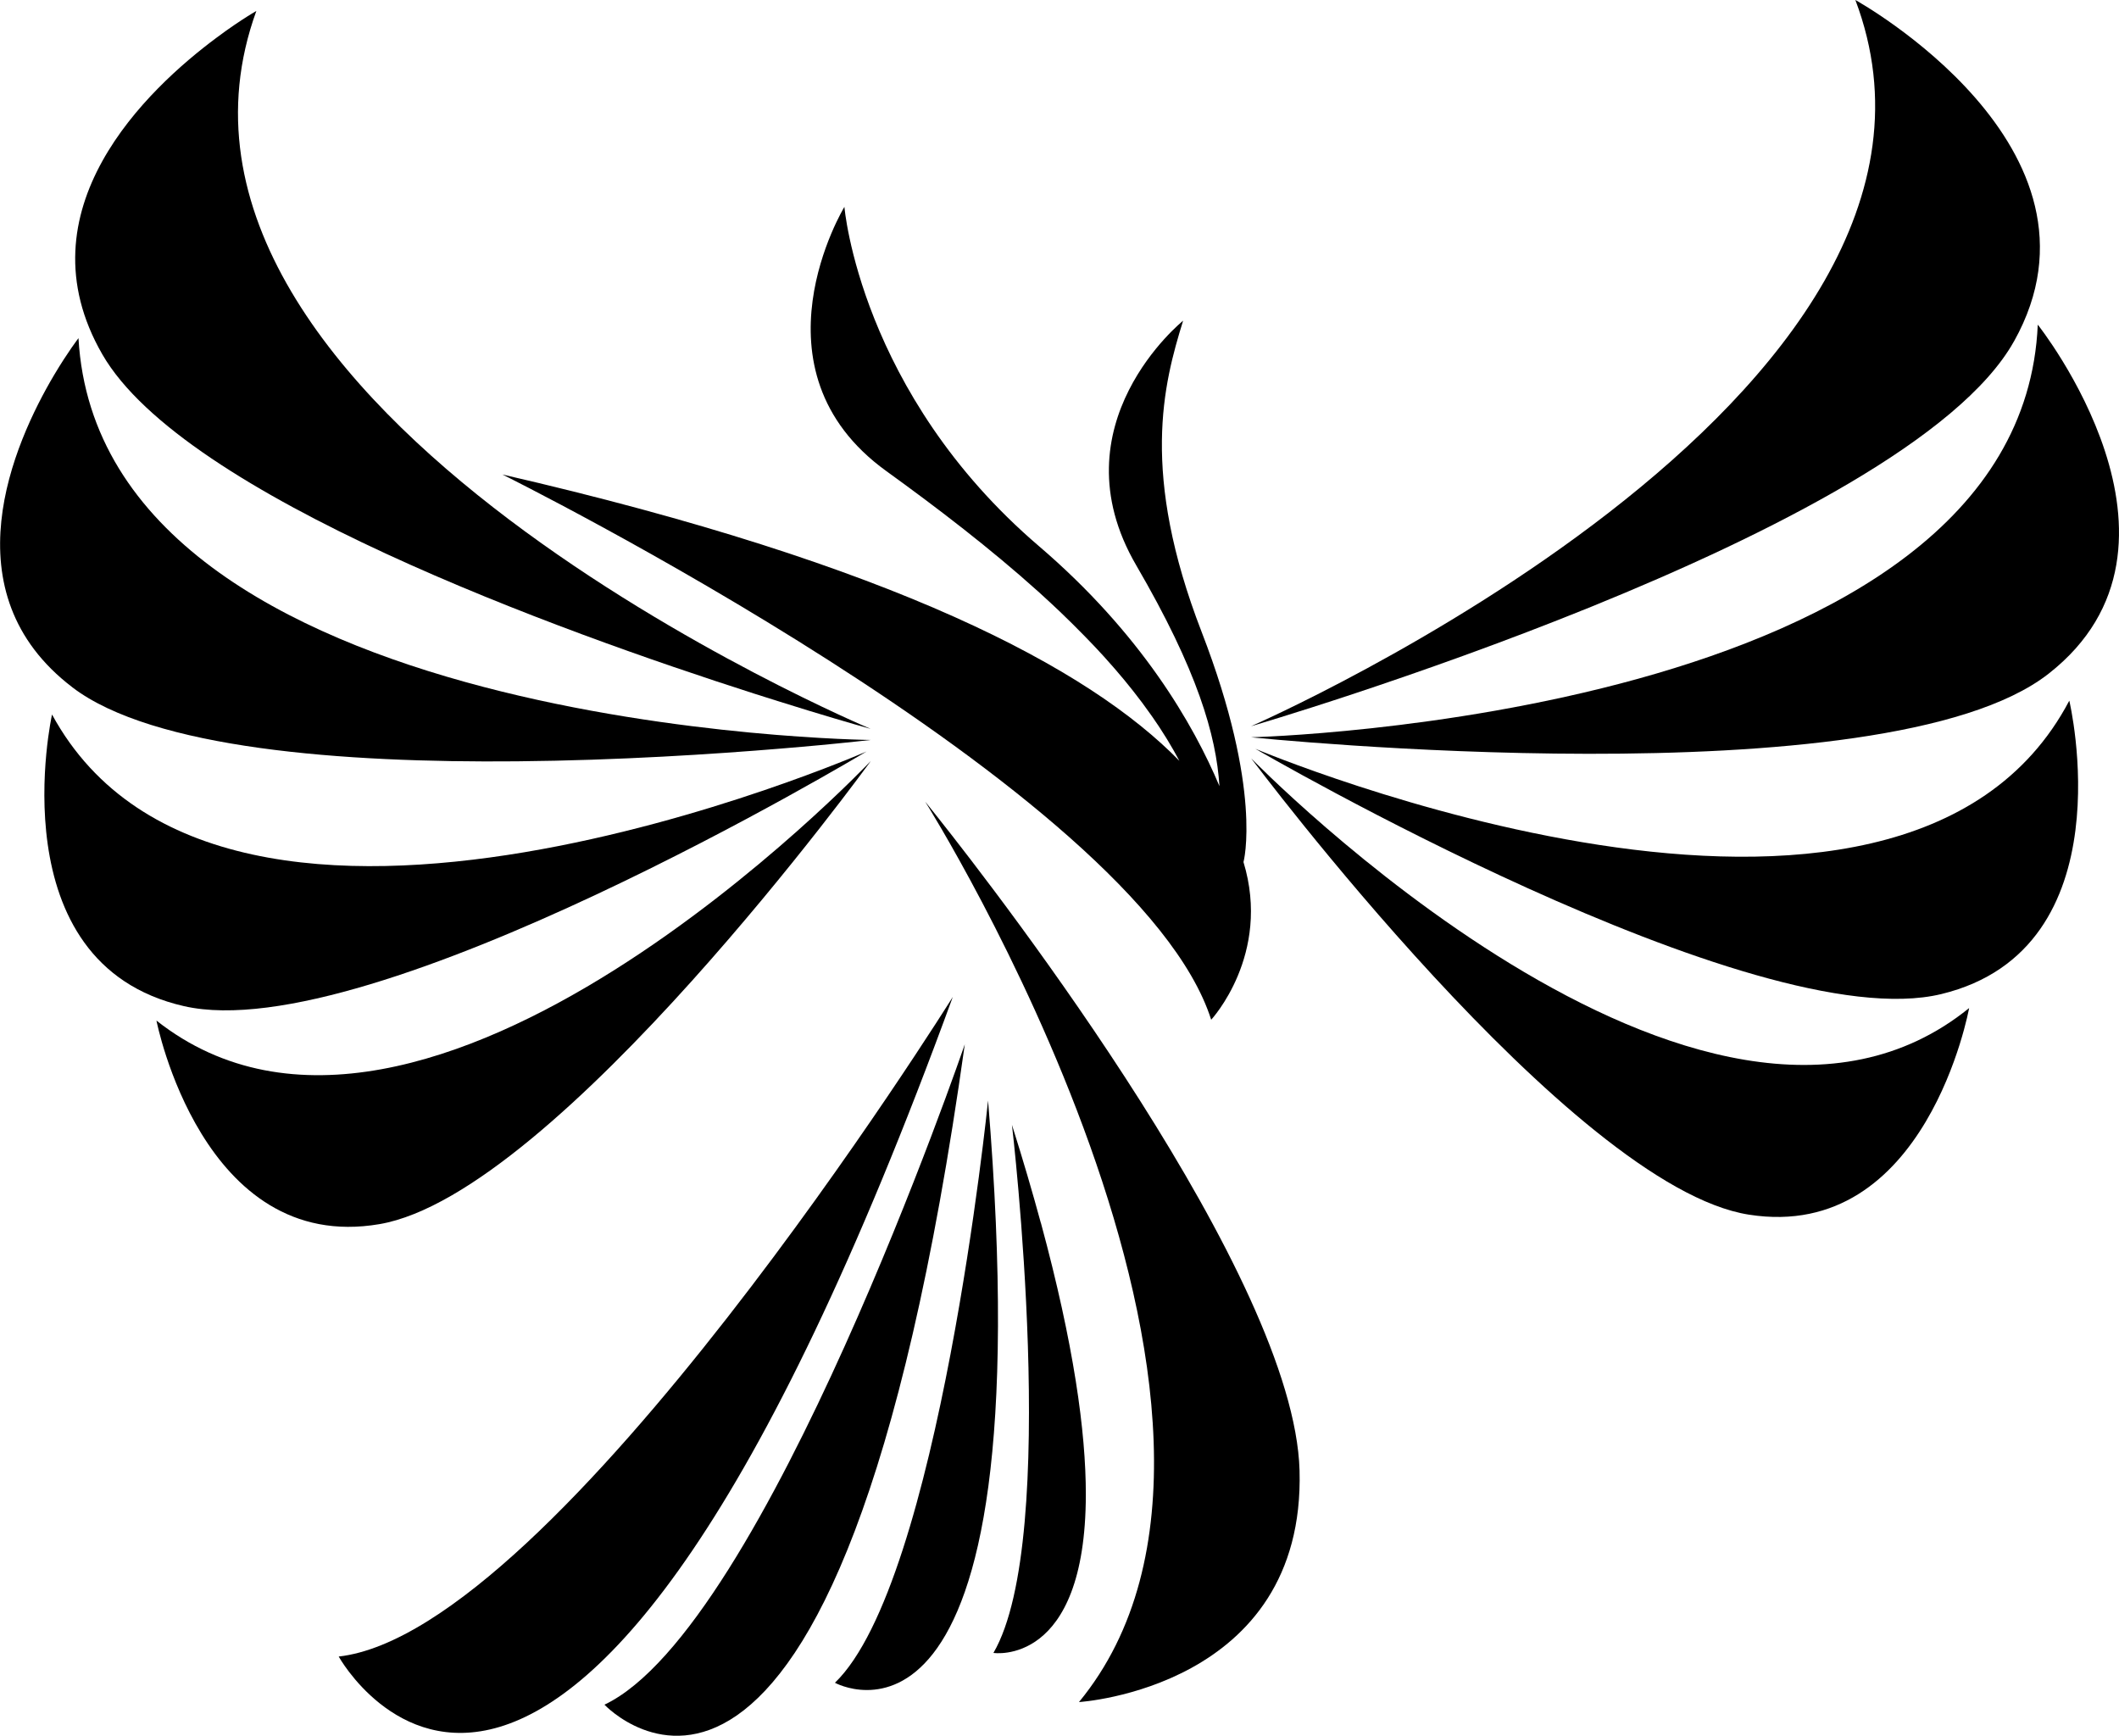
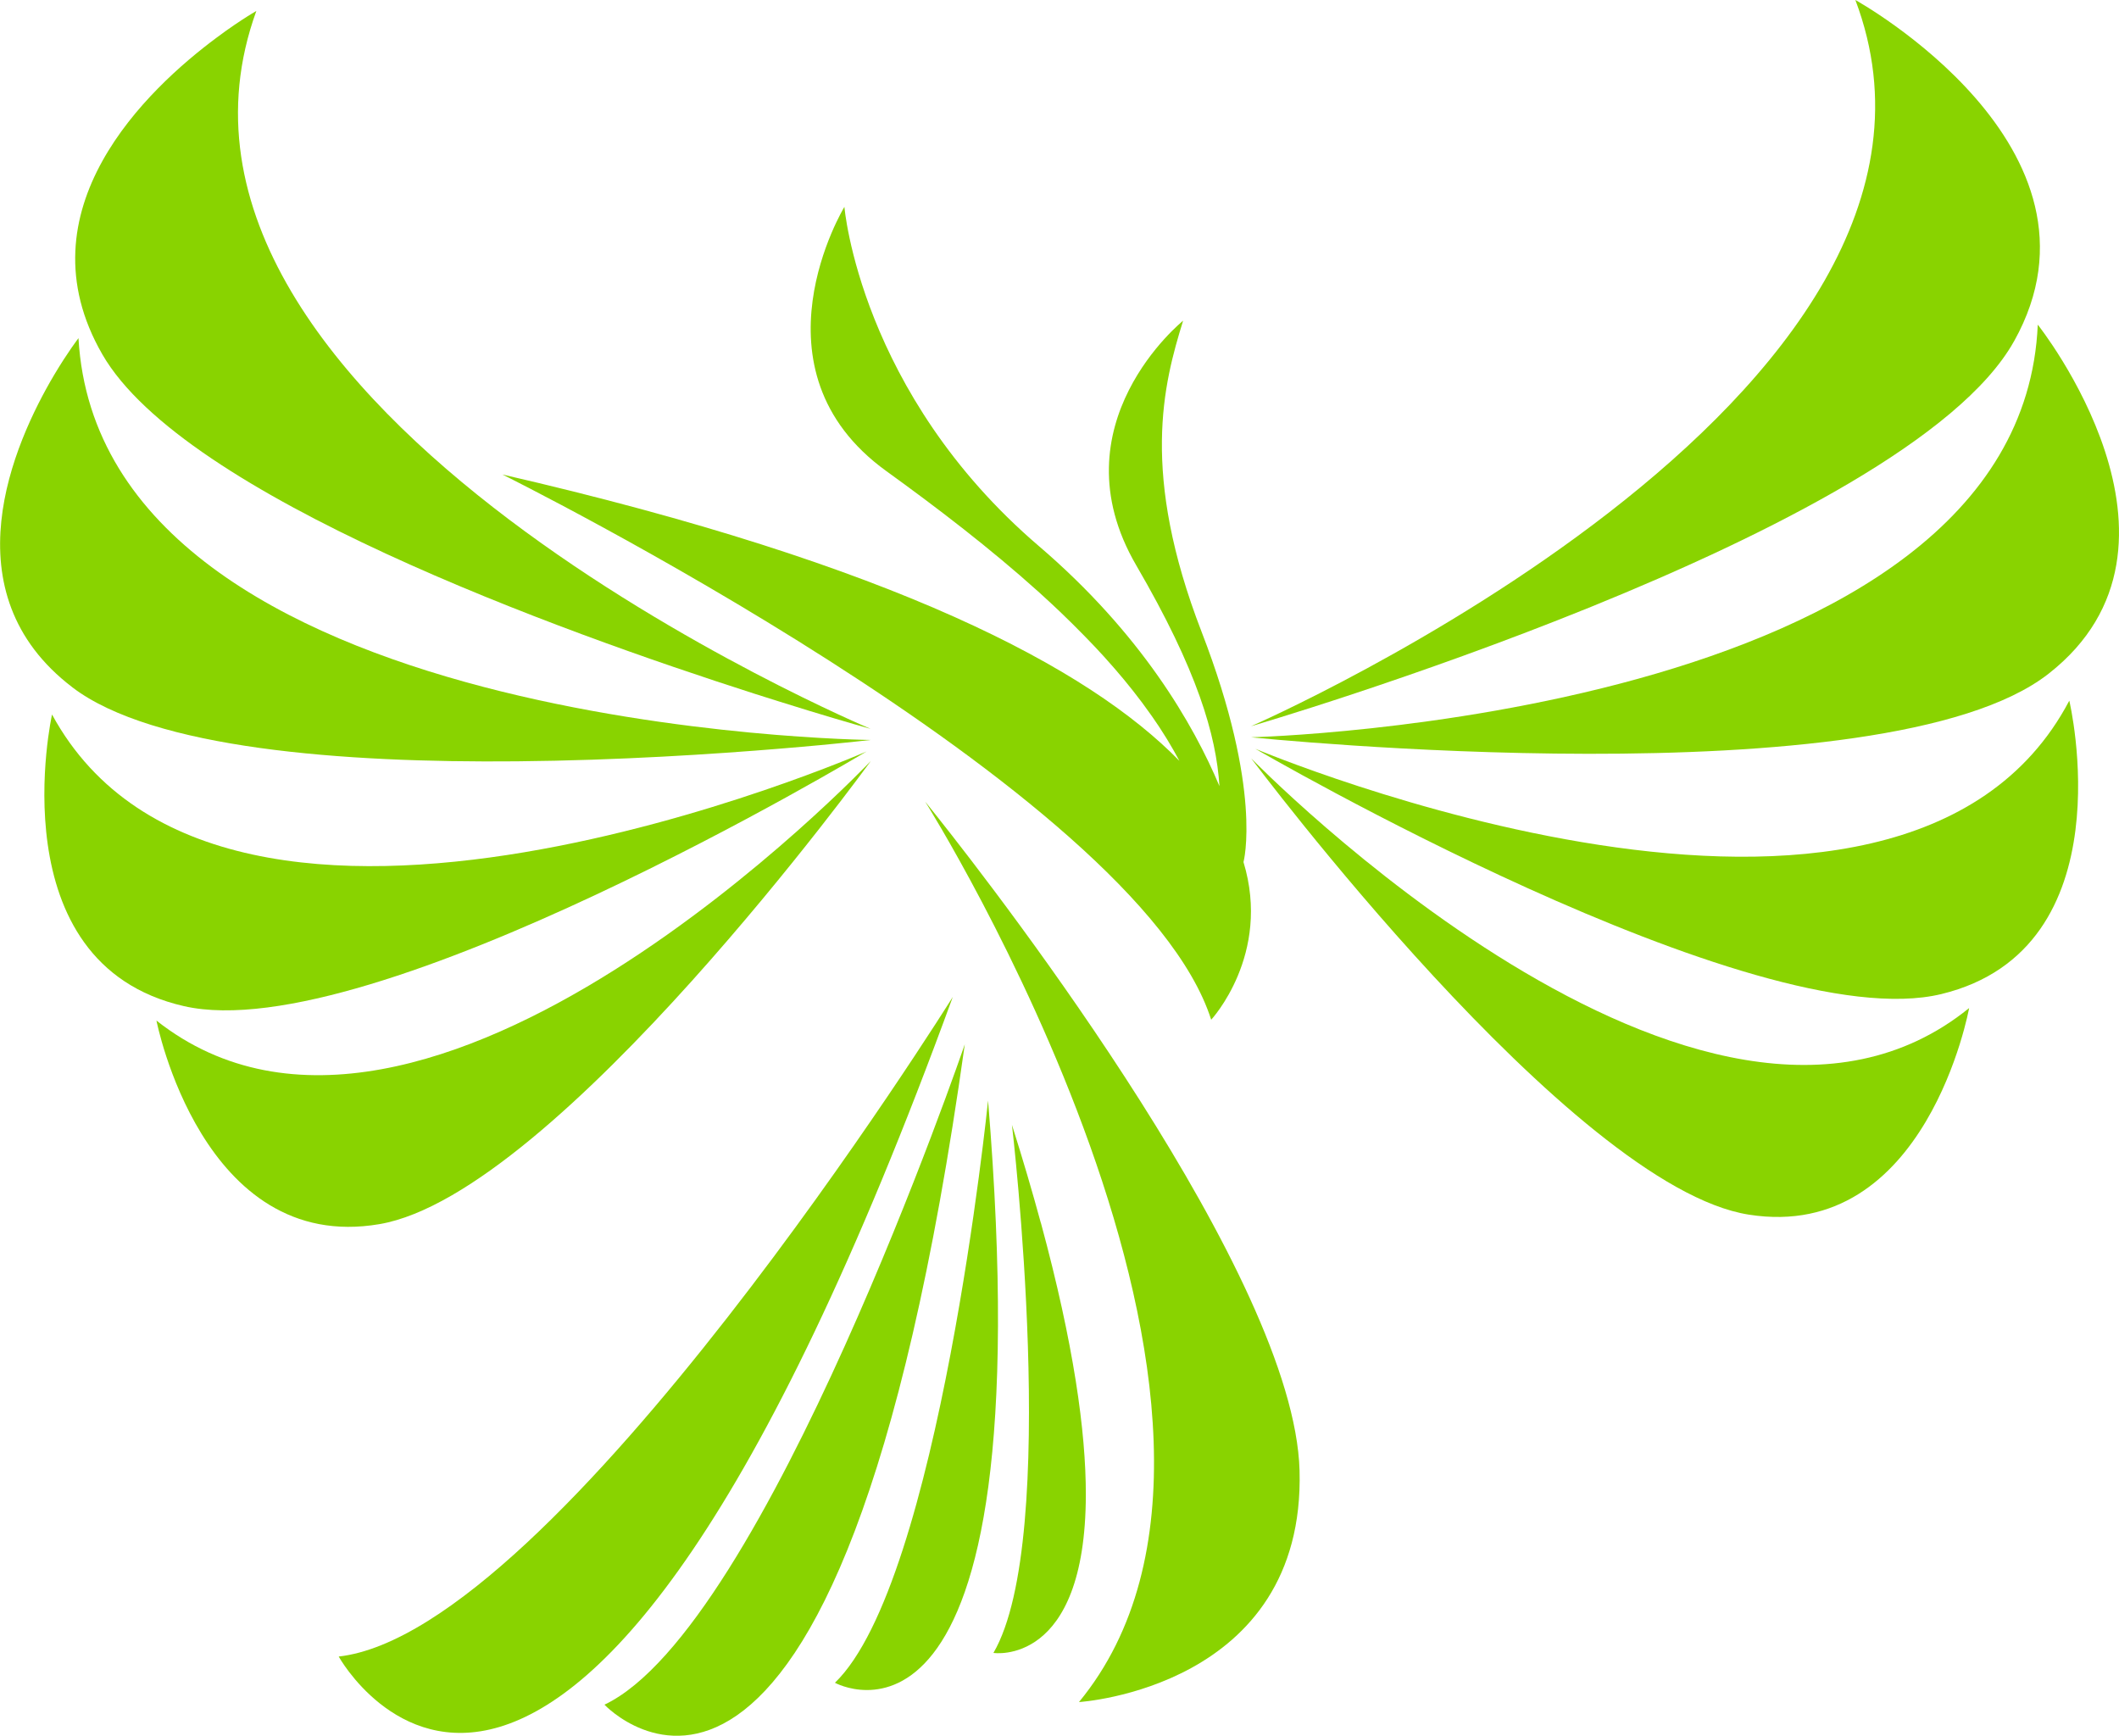
<svg xmlns="http://www.w3.org/2000/svg" id="Capa_2" data-name="Capa 2" viewBox="0 0 299.73 245.51">
  <defs>
-     
+     <style>
+       .cls-1 {
+         fill: #89d300;
+       }
+     </style>
  </defs>
  <g id="Capa_1-2" data-name="Capa 1">
    <g>
      <path class="cls-1" d="M71.04,67.1s89.91,44.54,100.28,77.13c0,0,8.55-9.2,4.57-22.3h0s2.77-10.09-5.92-32.55c-8.69-22.46-5.42-35-2.62-44.02,0,0-18.25,14.67-6.63,34.6,8.67,14.88,11.31,24.04,11.77,31.23-3.67-8.72-11.04-21.55-25.54-33.95-25.33-21.67-27.51-47.98-27.51-47.98,0,0-13.98,23,5.93,37.37,7.28,5.26,14.71,10.95,21.43,16.99.02.02.04.03.06.05.53.48,1.05.96,1.57,1.44.04.03.07.07.11.1.51.47,1.01.94,1.5,1.41.05.05.1.09.14.14.48.46.96.93,1.44,1.4.06.06.12.11.17.17.46.46.92.92,1.37,1.38.07.07.14.14.21.21.44.45.87.9,1.3,1.35.08.08.15.16.23.24.42.44.83.89,1.24,1.34.08.09.17.18.25.28.4.44.79.88,1.17,1.32.09.1.17.2.26.3.38.44.75.87,1.11,1.31.09.11.18.22.27.33.36.43.71.87,1.05,1.3.09.12.18.23.27.35.34.43.67.86,1,1.3.09.12.18.24.27.37.32.43.63.86.94,1.3.09.13.18.25.27.38.3.43.59.86.88,1.29.09.13.18.27.26.4.28.43.55.86.82,1.29.09.14.17.28.25.41.26.43.51.86.76,1.29.08.14.16.29.24.43.21.37.41.74.61,1.11-12.76-13.07-40.16-27.71-95.81-40.51" />
      <path class="cls-1" d="M106.66,98.1c1.17.37,2.29.73,3.36,1.06,1.6.5,3.09.96,4.45,1.38,5.41,1.65,8.68,2.55,8.68,2.55,0,0-107.37-45.07-86.89-101.54,0,0-.23.13-.64.38-.17.1-.36.22-.58.36-1,.63-2.55,1.65-4.38,3.02C20.84,12.6,2.7,29.71,14.48,50.13c11.53,19.99,64.73,39.18,92.18,47.97" />
      <path class="cls-1" d="M10.24,97.22c11.4,8.67,38.25,10.69,62.91,10.46,14.32-.13,27.9-1.02,37.28-1.8,2.09-.17,3.97-.34,5.6-.49.82-.08,1.57-.15,2.26-.22.35-.03.67-.07.99-.1.62-.06,1.18-.12,1.66-.17,1.44-.15,2.23-.24,2.23-.24,0,0-108.9-1.11-112.07-56.83,0,0-1.52,1.97-3.44,5.2-5.75,9.7-15.05,30.76,2.59,44.19" />
      <path class="cls-1" d="M122.57,106.29s-90.73,39.76-115.21-5.23c0,0-7.85,35.2,18.67,41.25,26.52,6.05,96.54-36.02,96.54-36.02" />
      <path class="cls-1" d="M53.68,173.14c25.08-4.29,69.5-65.51,69.5-65.51,0,0-63.1,66.64-101.05,36.72,0,0,6.46,33.08,31.55,28.79" />
      <path class="cls-1" d="M284.88,48.28c15.34-27.44-22.44-48.28-22.44-48.28,21.25,56.18-85.49,102.72-85.49,102.72,0,0,92.6-27.01,107.93-54.45" />
      <path class="cls-1" d="M289.77,95.29c23.27-18.22-1.53-49.37-1.53-49.37-2.41,55.75-111.28,58.36-111.28,58.36,0,0,89.54,9.23,112.81-8.99" />
      <path class="cls-1" d="M177.57,105.91s70.59,41.1,97.03,34.69c26.44-6.41,18.1-41.5,18.1-41.5-23.86,45.33-115.13,6.81-115.13,6.81" />
      <path class="cls-1" d="M176.98,107.26s45.26,60.6,70.4,64.54c25.14,3.95,31.15-29.22,31.15-29.22-37.54,30.45-101.55-35.32-101.55-35.32" />
      <path class="cls-1" d="M134.77,141.01s-56.07,89.81-86.86,93.29c0,0,31.79,57.62,86.86-93.29" />
      <path class="cls-1" d="M85.5,241.11s32.96,35.17,50.97-93.41c0,0-28.29,82.66-50.97,93.41" />
      <path class="cls-1" d="M139.76,155.66s-6.94,68.18-21.66,82.35c0,0,29.79,16.45,21.66-82.35" />
      <path class="cls-1" d="M147.22,172.95c-1.17-4.31-2.52-8.92-4.08-13.85,0,0,6.88,58.39-2.62,74.69h0s0,0,0,0c0,0,0,0,0,0,0,0,13.03,2.01,13.07-22.38.01-8.87-1.69-21.24-6.36-38.46" />
      <path class="cls-1" d="M131.77,114.51c-.23-.29-.43-.53-.57-.71-.22-.27-.33-.41-.33-.41,0,0,54.84,87.13,21.75,127.35,0,0,32.04-1.98,31.2-32.75-.76-27.41-42.17-81.03-51.22-92.44-.32-.4-.6-.75-.83-1.04" />
    </g>
  </g>
</svg>
